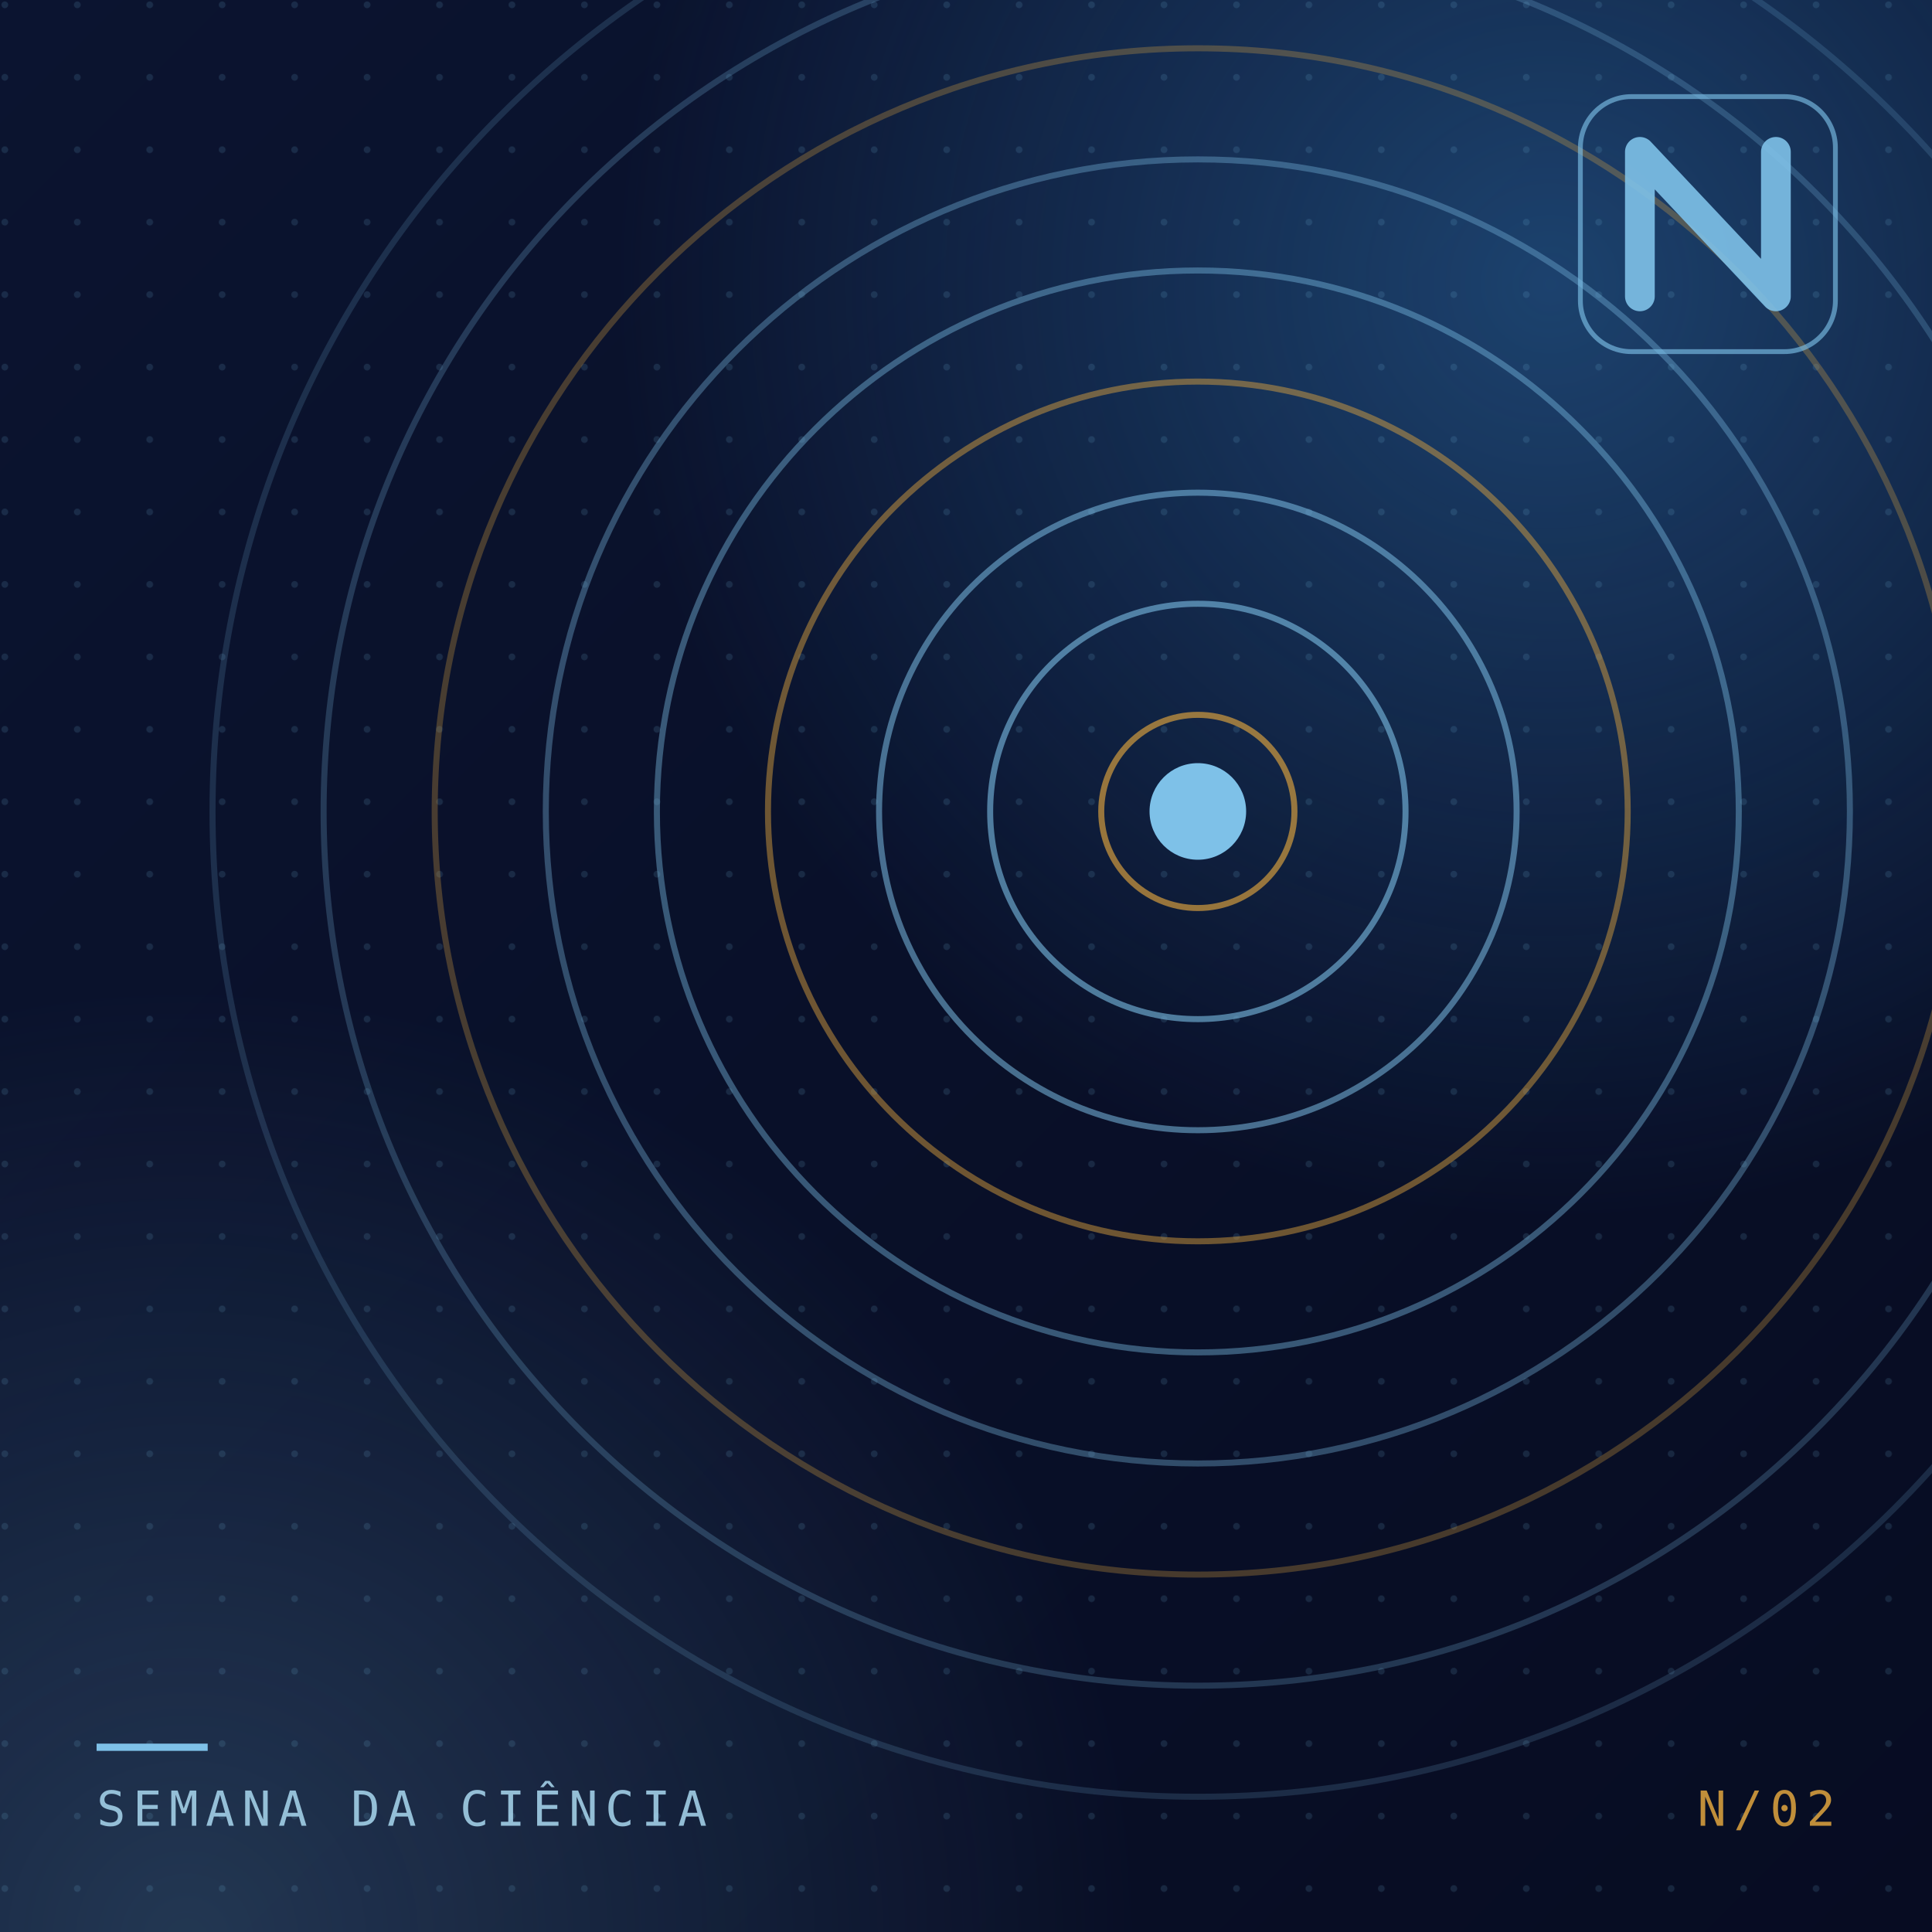
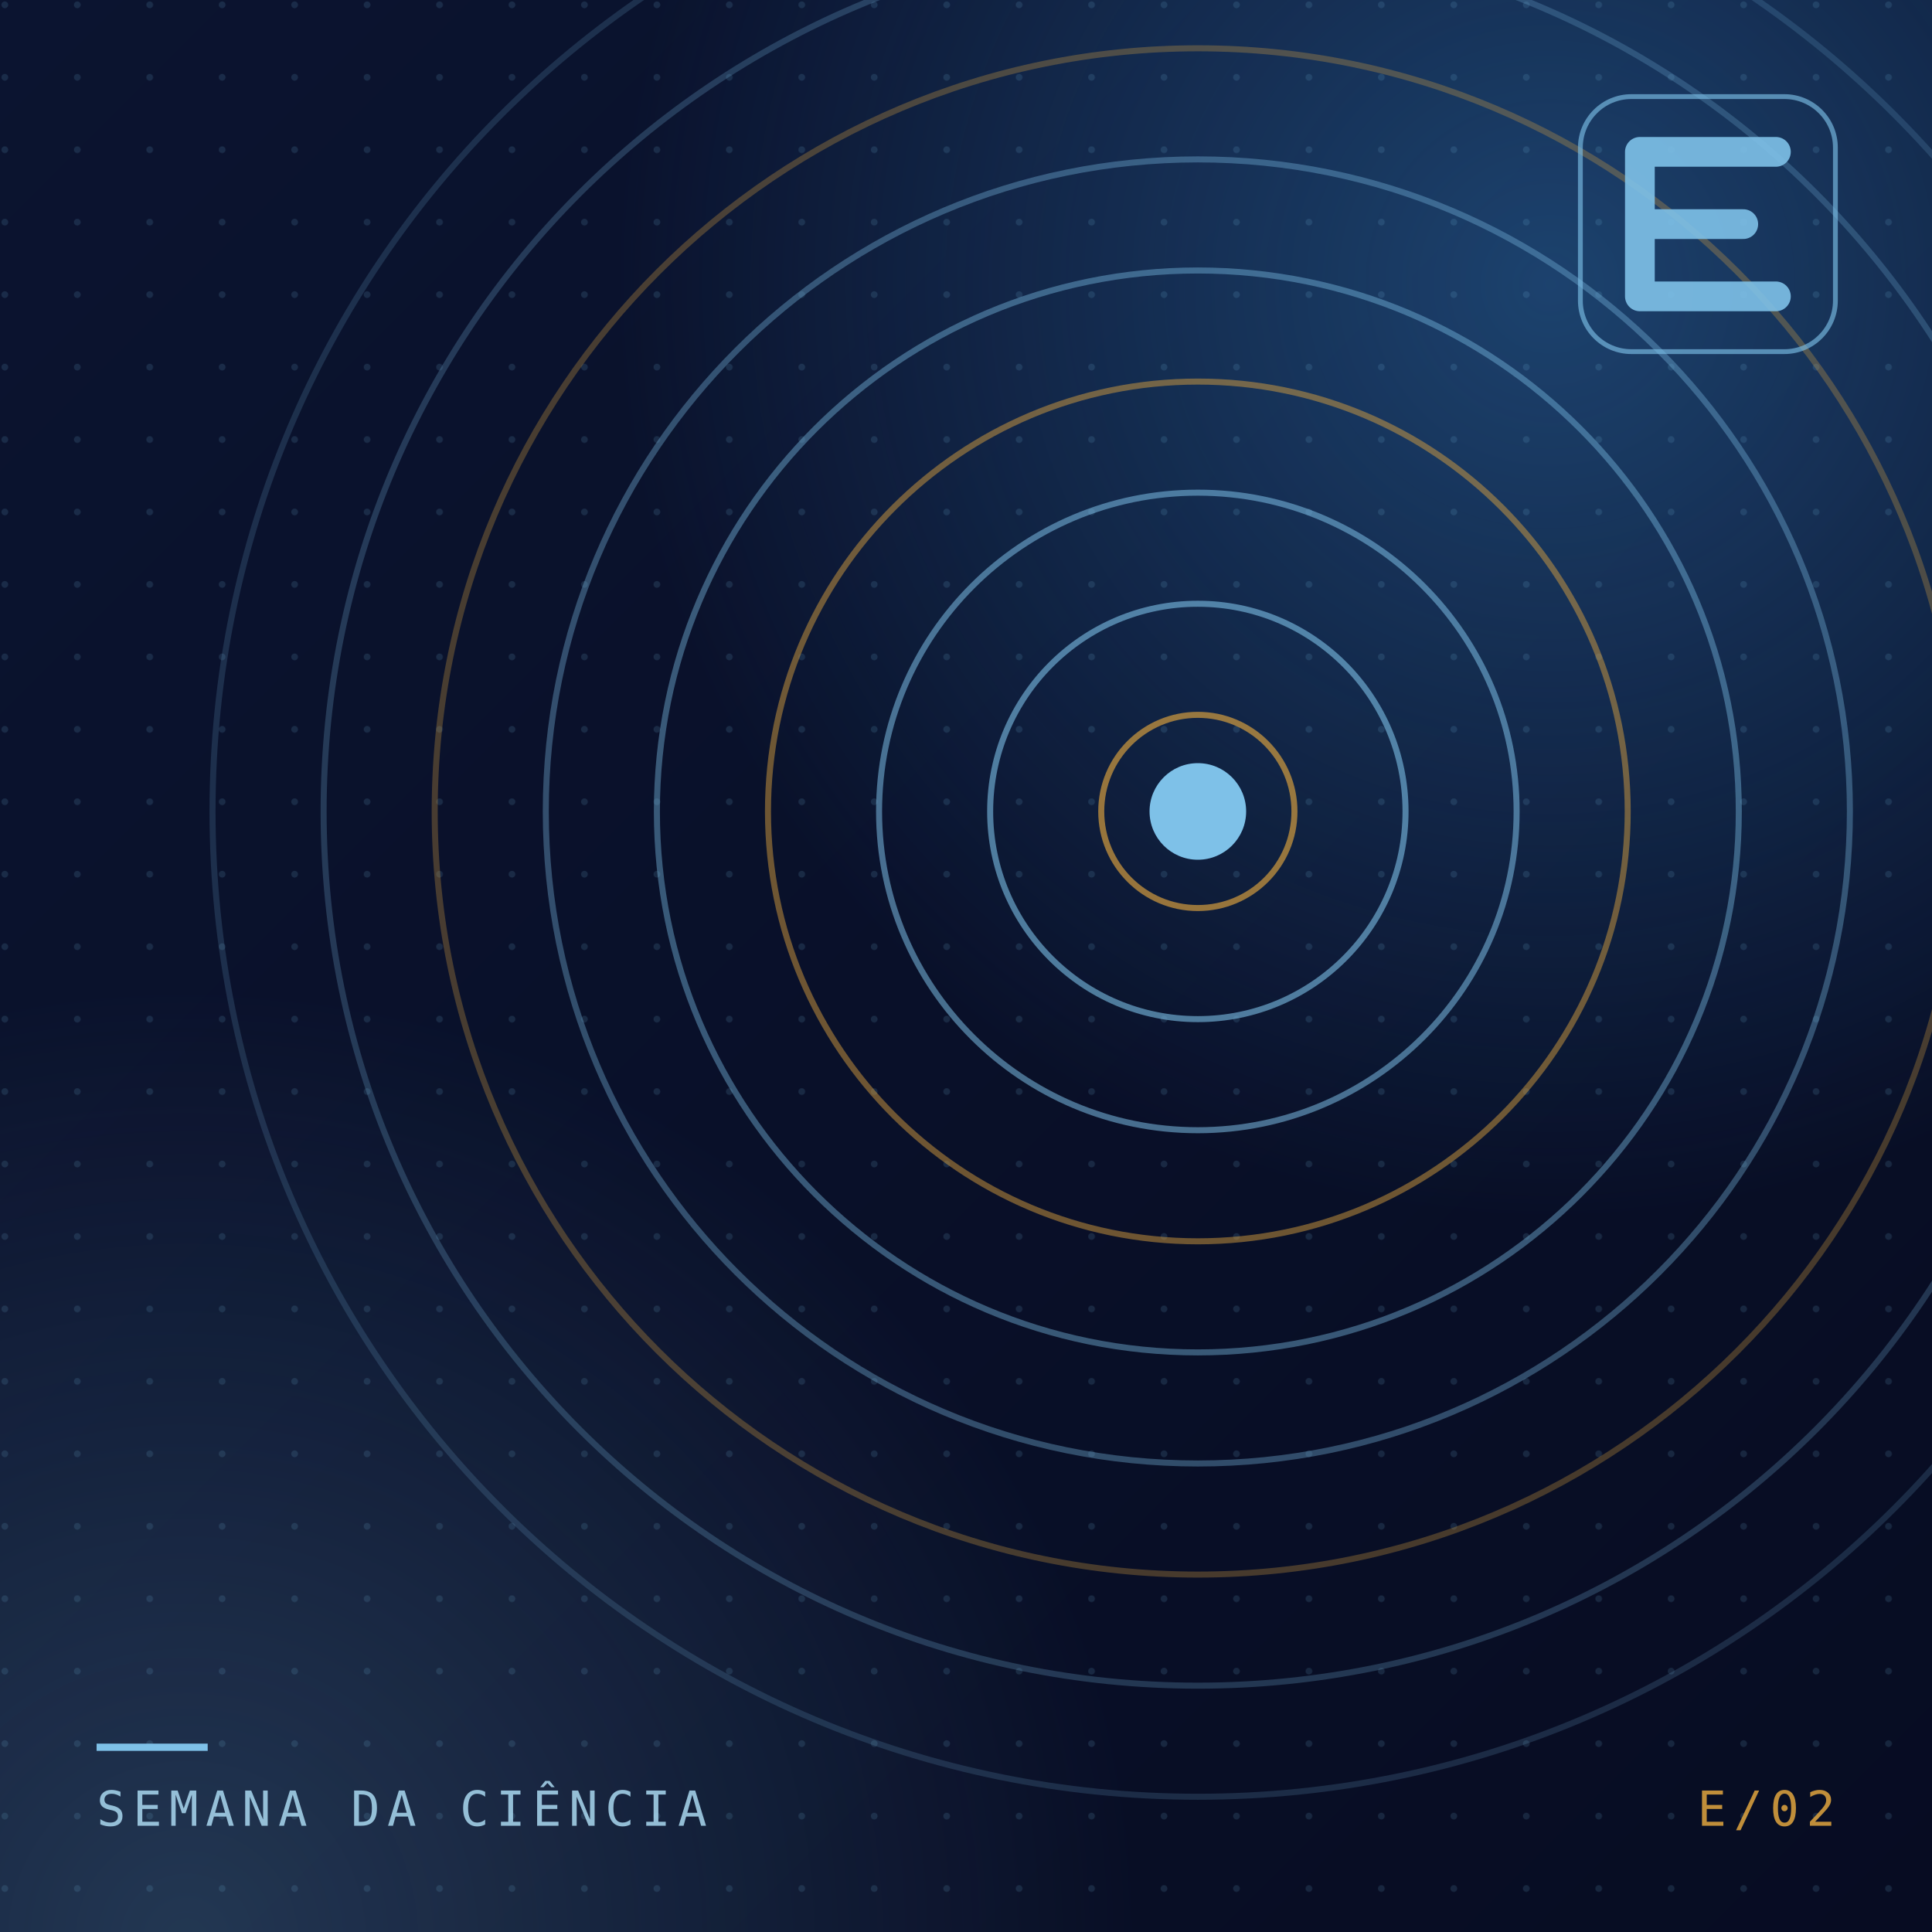
<svg xmlns="http://www.w3.org/2000/svg" viewBox="0 0 800 800" width="800" height="800" role="img" aria-label="semana da ciência">
  <defs>
    <linearGradient id="bg1" x1="0" y1="0" x2="1" y2="1">
      <stop offset="0" stop-color="#0b1430" />
      <stop offset="1" stop-color="#070c22" />
    </linearGradient>
    <radialGradient id="glow1" cx="0.8" cy="0.15" r="0.8">
      <stop offset="0" stop-color="#2c6ba6" stop-opacity="0.55" />
      <stop offset="0.6" stop-color="#2c6ba6" stop-opacity="0" />
    </radialGradient>
    <radialGradient id="glow21" cx="0.1" cy="1" r="0.7">
      <stop offset="0" stop-color="#7ec1e8" stop-opacity="0.22" />
      <stop offset="0.7" stop-color="#7ec1e8" stop-opacity="0" />
    </radialGradient>
    <pattern id="dots1" width="30" height="30" patternUnits="userSpaceOnUse">
      <circle cx="2" cy="2" r="1.4" fill="#7ec1e8" fill-opacity="0.14" />
    </pattern>
  </defs>
  <rect width="800" height="800" fill="url(#bg1)" />
  <rect width="800" height="800" fill="url(#glow1)" />
  <rect width="800" height="800" fill="url(#glow21)" />
  <rect width="800" height="800" fill="url(#dots1)" />
  <circle cx="496" cy="336" r="40" fill="none" stroke="#e0a53e" stroke-width="2.5" stroke-opacity="0.65" />
  <circle cx="496" cy="336" r="86" fill="none" stroke="#7ec1e8" stroke-width="2.5" stroke-opacity="0.59" />
  <circle cx="496" cy="336" r="132" fill="none" stroke="#7ec1e8" stroke-width="2.5" stroke-opacity="0.53" />
  <circle cx="496" cy="336" r="178" fill="none" stroke="#e0a53e" stroke-width="2.5" stroke-opacity="0.47" />
  <circle cx="496" cy="336" r="224" fill="none" stroke="#7ec1e8" stroke-width="2.5" stroke-opacity="0.41" />
  <circle cx="496" cy="336" r="270" fill="none" stroke="#7ec1e8" stroke-width="2.5" stroke-opacity="0.35" />
  <circle cx="496" cy="336" r="316" fill="none" stroke="#e0a53e" stroke-width="2.5" stroke-opacity="0.29" />
  <circle cx="496" cy="336" r="362" fill="none" stroke="#7ec1e8" stroke-width="2.5" stroke-opacity="0.23" />
  <circle cx="496" cy="336" r="408" fill="none" stroke="#7ec1e8" stroke-width="2.5" stroke-opacity="0.17" />
  <circle cx="496" cy="336" r="20" fill="#7ec1e8" />
  <g transform="translate(654.4,40)" opacity="0.9">
    <rect width="105.6" height="105.6" rx="21.12" fill="none" stroke="#7ec1e8" stroke-width="2" stroke-opacity="0.7" />
-     <path d="M 24.64 82.72 V 22.88 L 80.96 82.72 V 22.88" fill="none" stroke="#7ec1e8" stroke-width="12.32" stroke-linecap="round" stroke-linejoin="round" />
+     <path d="M 80.96 22.88 H 24.64 V 82.72 H 80.96 M 24.64 52.8 H 67.44" fill="none" stroke="#7ec1e8" stroke-width="12.32" stroke-linecap="round" stroke-linejoin="round" />
  </g>
  <g font-family="'Space Mono', Consolas, monospace" fill="#a9d8f0" opacity="0.85">
    <text x="40" y="756" font-size="20" letter-spacing="3">SEMANA DA CIÊNCIA</text>
-     <text x="760" y="756" font-size="20" letter-spacing="3" text-anchor="end" fill="#e0a53e">N/02</text>
+     <text x="760" y="756" font-size="20" letter-spacing="3" text-anchor="end" fill="#e0a53e">E/02</text>
  </g>
  <rect x="40" y="722" width="46" height="3" fill="#7ec1e8" />
</svg>
